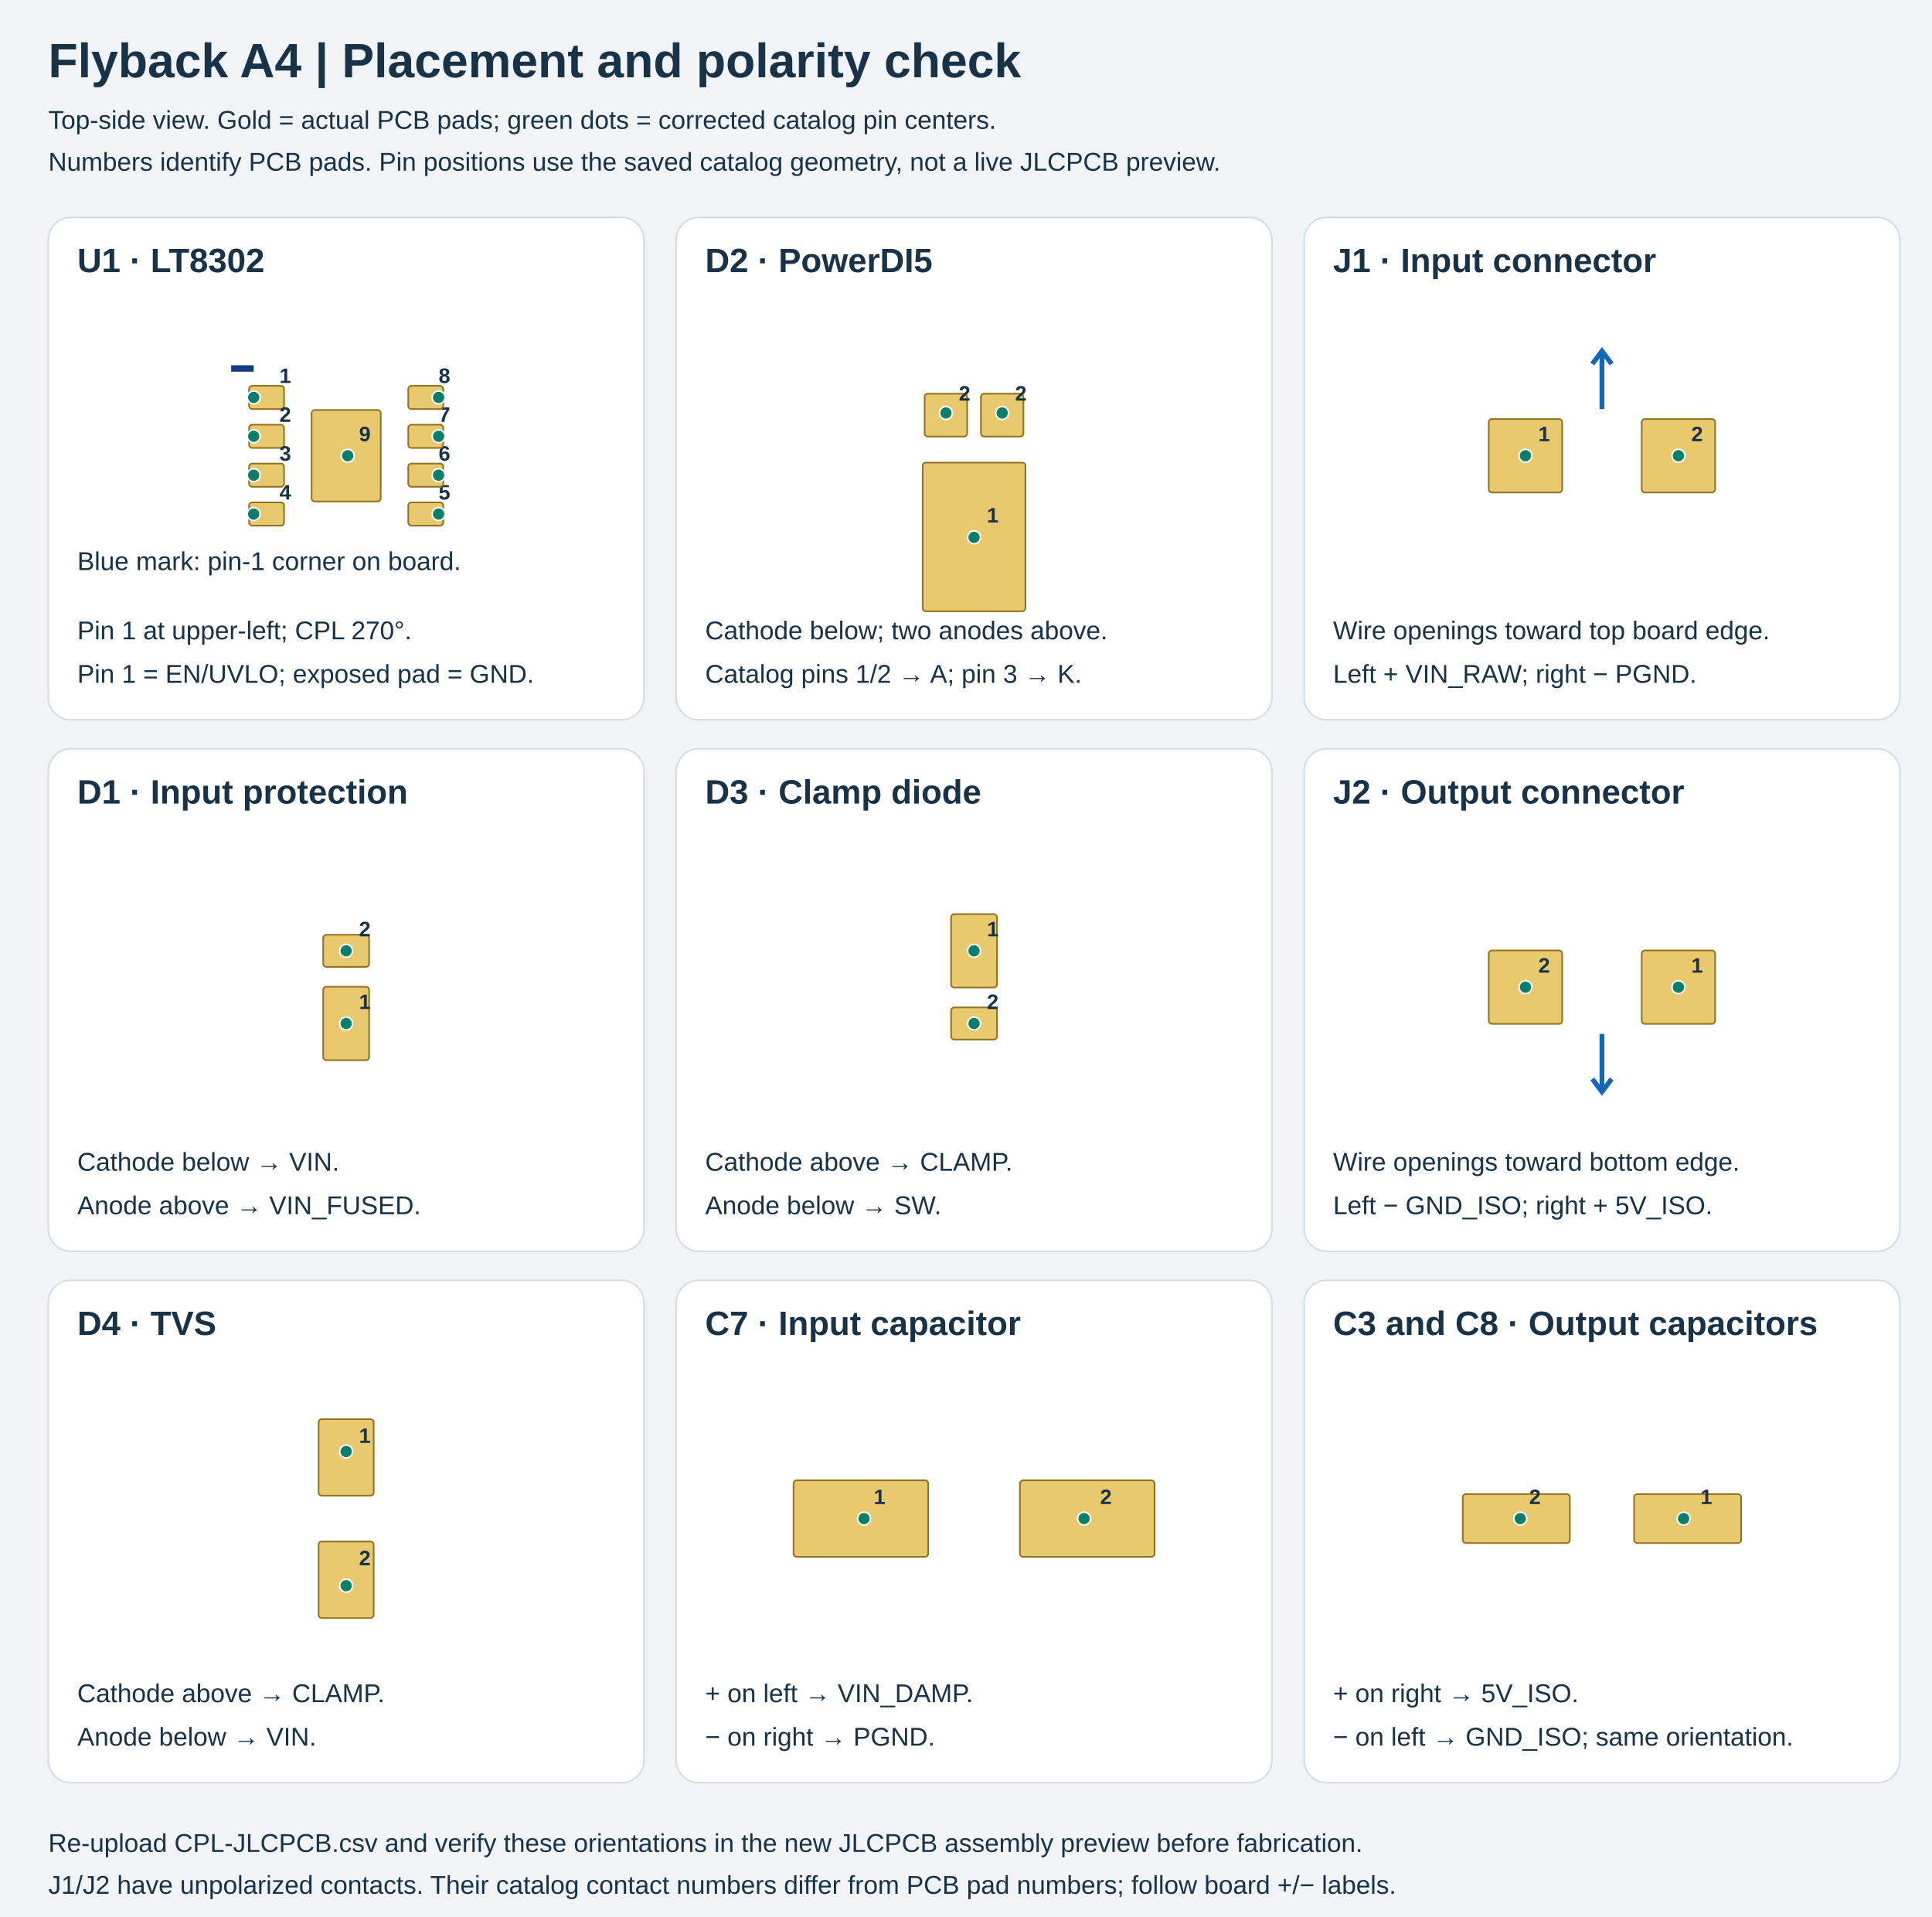
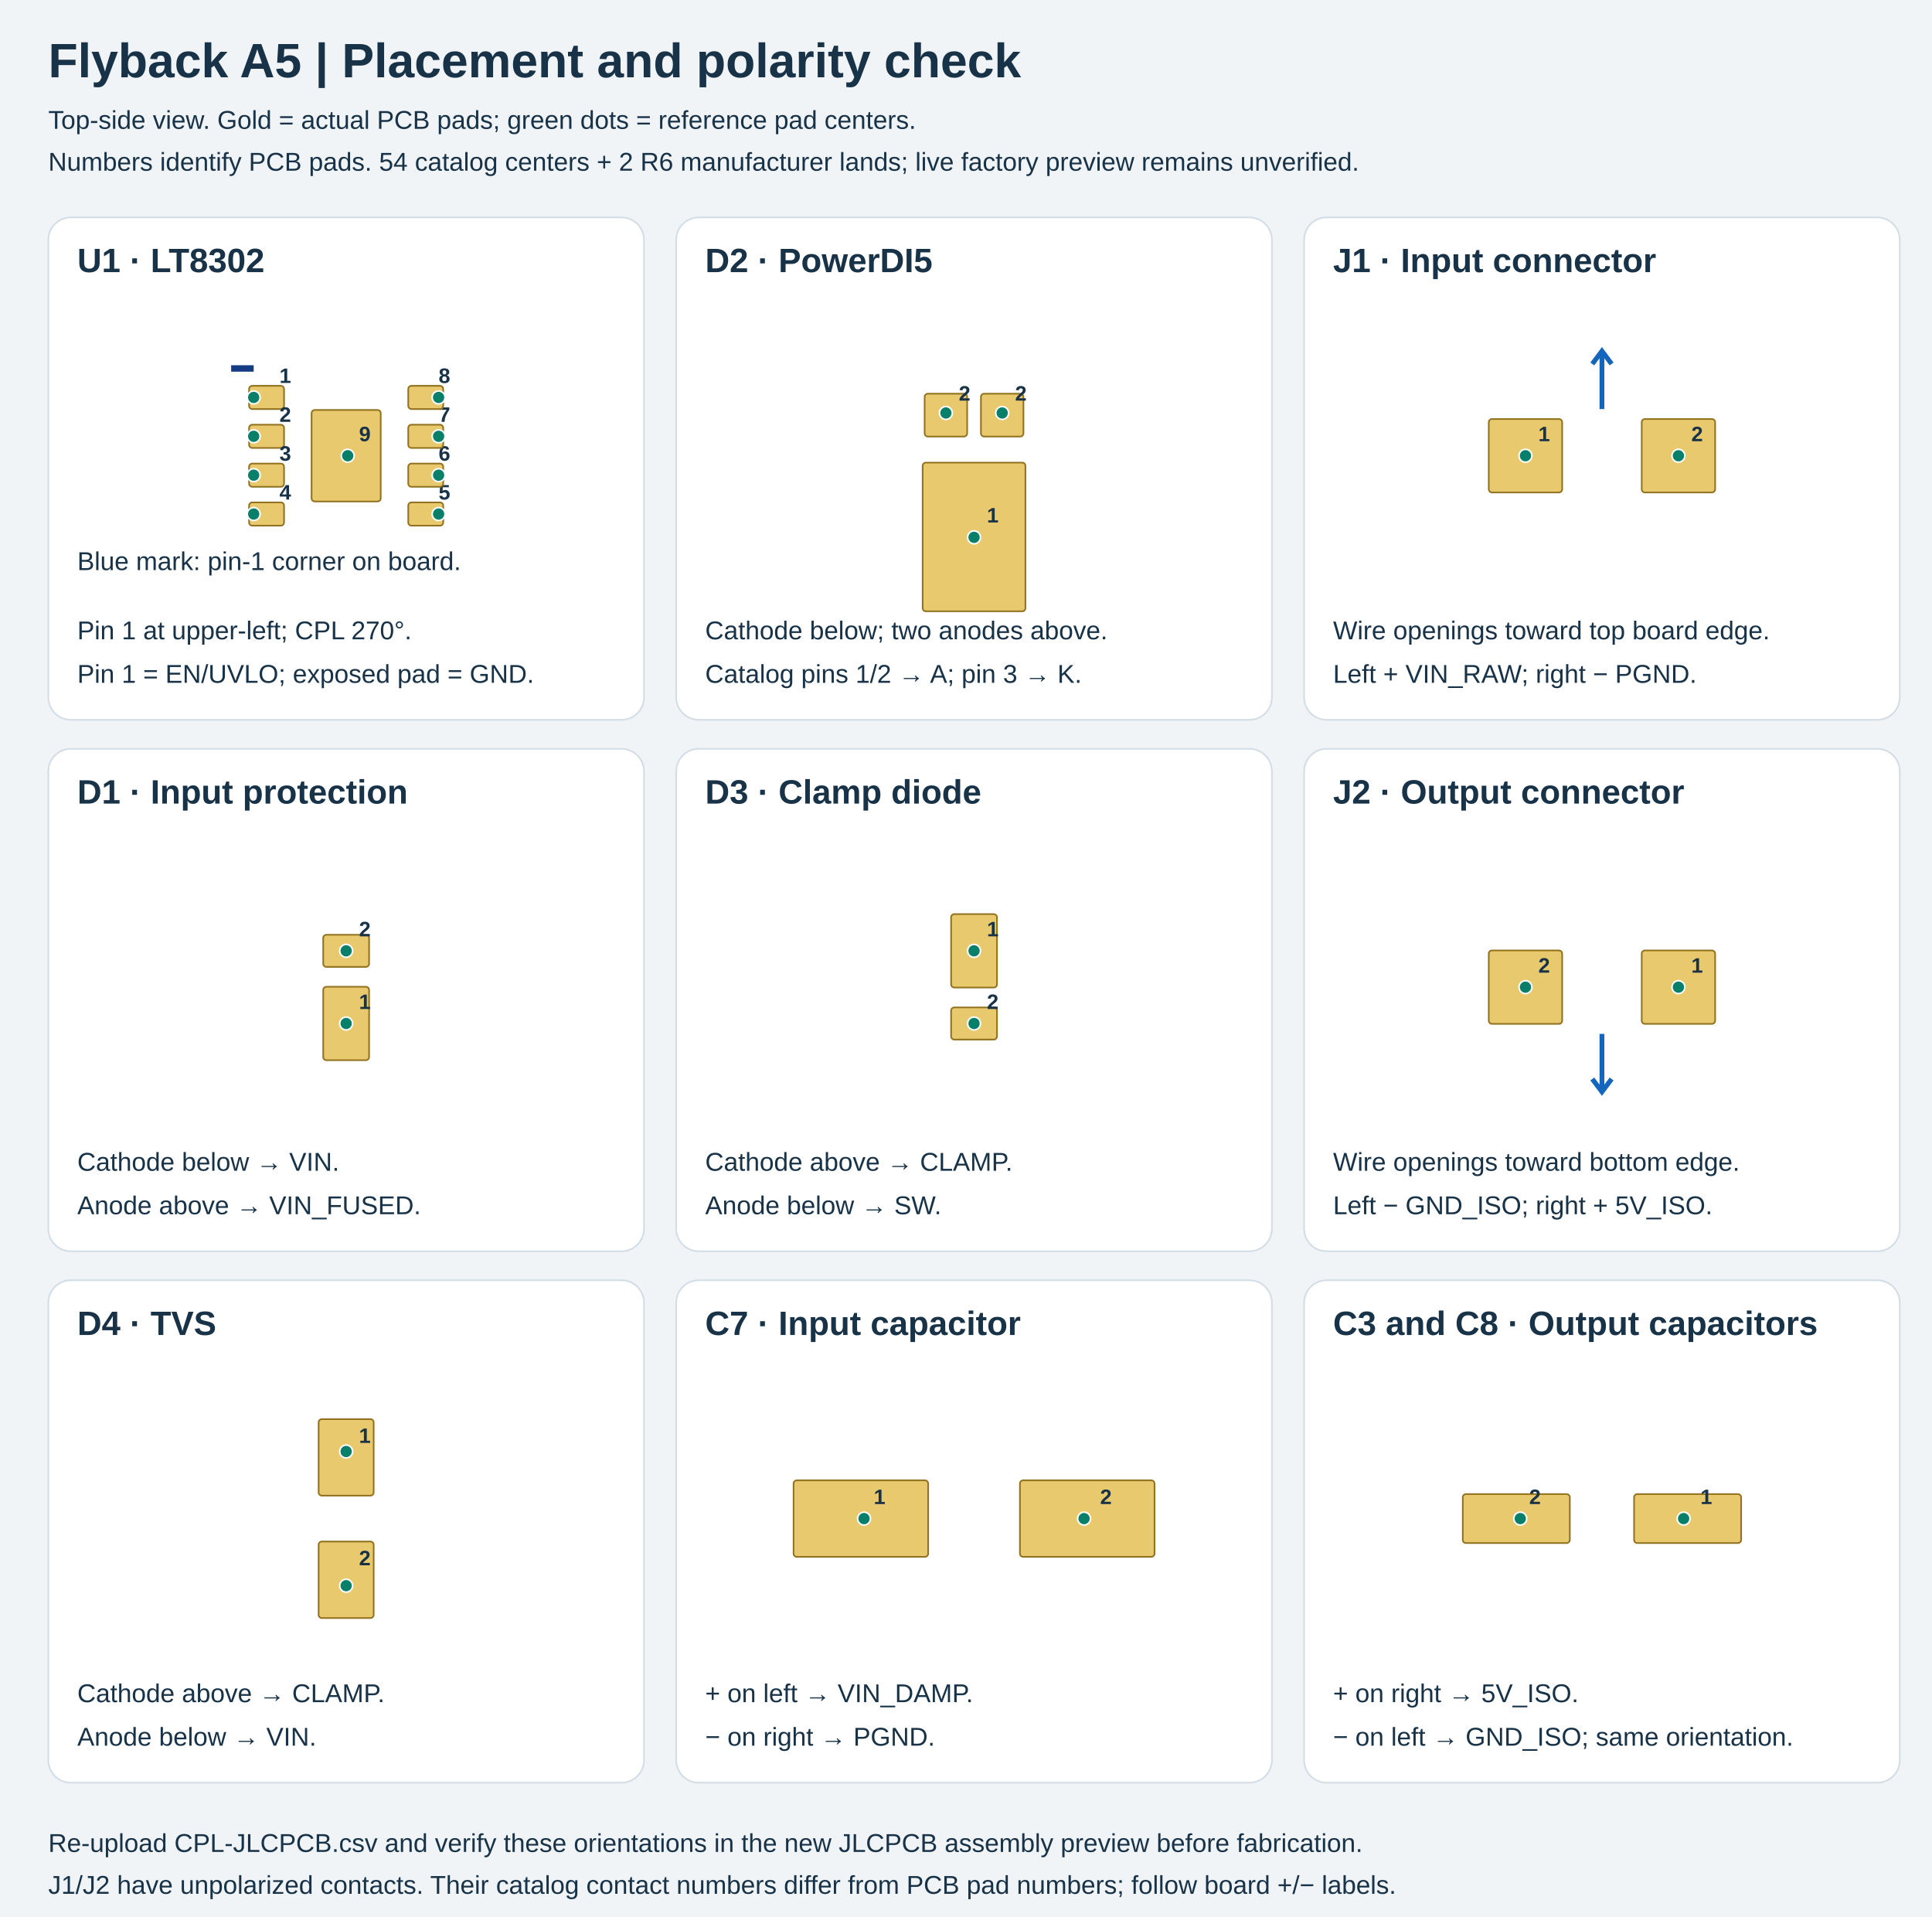
<svg xmlns="http://www.w3.org/2000/svg" width="1200" height="1190" viewBox="0 0 1200 1190">
  <rect width="1200" height="1190" fill="#f0f4f7" />
  <style>text{font-family:Arial,sans-serif;fill:#183247}.title{font-size:30px;font-weight:700}.head{font-size:21px;font-weight:700}.small{font-size:16px}.pin{font-size:13px;font-weight:700}</style>
-   <text x="30" y="48" class="title">Flyback A4 | Placement and polarity check</text>
-   <text x="30" y="80" class="small">Top-side view. Gold = actual PCB pads; green dots = corrected catalog pin centers.</text>
-   <text x="30" y="106" class="small">Numbers identify PCB pads. Pin positions use the saved catalog geometry, not a live JLCPCB preview.</text>
+   <text x="30" y="48" class="title">Flyback A5 | Placement and polarity check</text>
+   <text x="30" y="80" class="small">Top-side view. Gold = actual PCB pads; green dots = reference pad centers.</text>
+   <text x="30" y="106" class="small">Numbers identify PCB pads. 54 catalog centers + 2 R6 manufacturer lands; live factory preview remains unverified.</text>
  <rect x="30" y="135" width="370" height="312" rx="14" fill="white" stroke="#d2dde6" />
  <text x="48" y="169" class="head">U1 · LT8302</text>
  <rect x="154.71" y="239.58" width="21.72" height="14.44" rx="2" fill="#e9c96d" stroke="#927220" transform="rotate(-0.00 165.57 246.80)" />
  <text x="173.571" y="237.805" class="pin">1</text>
  <rect x="154.71" y="263.72" width="21.72" height="14.44" rx="2" fill="#e9c96d" stroke="#927220" transform="rotate(-0.00 165.57 270.94)" />
  <text x="173.571" y="261.935" class="pin">2</text>
  <rect x="154.71" y="287.85" width="21.72" height="14.44" rx="2" fill="#e9c96d" stroke="#927220" transform="rotate(-0.00 165.57 295.07)" />
  <text x="173.571" y="286.065" class="pin">3</text>
  <rect x="154.71" y="311.98" width="21.72" height="14.44" rx="2" fill="#e9c96d" stroke="#927220" transform="rotate(-0.00 165.57 319.20)" />
  <text x="173.571" y="310.195" class="pin">4</text>
  <rect x="253.57" y="311.98" width="21.72" height="14.44" rx="2" fill="#e9c96d" stroke="#927220" transform="rotate(-0.00 264.43 319.20)" />
  <text x="272.429" y="310.195" class="pin">5</text>
  <rect x="253.57" y="287.85" width="21.72" height="14.44" rx="2" fill="#e9c96d" stroke="#927220" transform="rotate(-0.00 264.43 295.07)" />
  <text x="272.429" y="286.065" class="pin">6</text>
  <rect x="253.57" y="263.72" width="21.72" height="14.44" rx="2" fill="#e9c96d" stroke="#927220" transform="rotate(-0.00 264.43 270.94)" />
  <text x="272.429" y="261.935" class="pin">7</text>
  <rect x="253.57" y="239.58" width="21.72" height="14.44" rx="2" fill="#e9c96d" stroke="#927220" transform="rotate(-0.00 264.43 246.80)" />
  <text x="272.429" y="237.805" class="pin">8</text>
  <rect x="193.53" y="254.59" width="42.94" height="56.81" rx="2" fill="#e9c96d" stroke="#927220" transform="rotate(-0.00 215.00 283.00)" />
  <text x="223.0" y="274.0" class="pin">9</text>
  <circle cx="215.97" cy="283.00" r="4" fill="#087f69" stroke="white" stroke-width="1" />
  <circle cx="272.43" cy="319.20" r="4" fill="#087f69" stroke="white" stroke-width="1" />
  <circle cx="272.43" cy="295.07" r="4" fill="#087f69" stroke="white" stroke-width="1" />
  <circle cx="272.43" cy="270.93" r="4" fill="#087f69" stroke="white" stroke-width="1" />
  <circle cx="272.43" cy="246.80" r="4" fill="#087f69" stroke="white" stroke-width="1" />
  <circle cx="157.57" cy="319.20" r="4" fill="#087f69" stroke="white" stroke-width="1" />
  <circle cx="157.57" cy="295.07" r="4" fill="#087f69" stroke="white" stroke-width="1" />
  <circle cx="157.57" cy="270.93" r="4" fill="#087f69" stroke="white" stroke-width="1" />
  <circle cx="157.57" cy="246.80" r="4" fill="#087f69" stroke="white" stroke-width="1" />
  <path d="M143.57 228.80h14" stroke="#143b83" stroke-width="4" />
  <text x="48" y="354" class="small">Blue mark: pin-1 corner on board.</text>
  <text x="48" y="397" class="small">Pin 1 at upper-left; CPL 270°.</text>
  <text x="48" y="424" class="small">Pin 1 = EN/UVLO; exposed pad = GND.</text>
  <rect x="420" y="135" width="370" height="312" rx="14" fill="white" stroke="#d2dde6" />
  <text x="438" y="169" class="head">D2 · PowerDI5</text>
  <rect x="558.83" y="301.52" width="92.34" height="63.84" rx="2" fill="#e9c96d" stroke="#927220" transform="rotate(-270.00 605.00 333.44)" />
  <text x="613.0" y="324.439" class="pin">1</text>
  <rect x="574.22" y="244.58" width="26.60" height="26.41" rx="2" fill="#e9c96d" stroke="#927220" transform="rotate(-270.00 587.52 257.78)" />
  <text x="595.52" y="248.781" class="pin">2</text>
  <rect x="609.18" y="244.58" width="26.60" height="26.41" rx="2" fill="#e9c96d" stroke="#927220" transform="rotate(-270.00 622.48 257.78)" />
  <text x="630.48" y="248.781" class="pin">2</text>
  <circle cx="622.48" cy="256.45" r="4" fill="#087f69" stroke="white" stroke-width="1" />
  <circle cx="587.52" cy="256.45" r="4" fill="#087f69" stroke="white" stroke-width="1" />
  <circle cx="605.00" cy="333.67" r="4" fill="#087f69" stroke="white" stroke-width="1" />
  <text x="438" y="397" class="small">Cathode below; two anodes above.</text>
  <text x="438" y="424" class="small">Catalog pins 1/2 → A; pin 3 → K.</text>
  <rect x="810" y="135" width="370" height="312" rx="14" fill="white" stroke="#d2dde6" />
  <text x="828" y="169" class="head">J1 · Input connector</text>
  <rect x="924.70" y="260.20" width="45.60" height="45.60" rx="2" fill="#e9c96d" stroke="#927220" transform="rotate(-0.00 947.50 283.00)" />
  <text x="955.5" y="274.0" class="pin">1</text>
  <rect x="1019.70" y="260.20" width="45.60" height="45.60" rx="2" fill="#e9c96d" stroke="#927220" transform="rotate(-0.00 1042.50 283.00)" />
  <text x="1050.5" y="274.0" class="pin">2</text>
  <circle cx="1042.50" cy="283.00" r="4" fill="#087f69" stroke="white" stroke-width="1" />
  <circle cx="947.50" cy="283.00" r="4" fill="#087f69" stroke="white" stroke-width="1" />
  <path d="M995 254V218m-6 8l6 -8l6 8" fill="none" stroke="#1466bc" stroke-width="3" />
  <text x="828" y="397" class="small">Wire openings toward top board edge.</text>
  <text x="828" y="424" class="small">Left + VIN_RAW; right − PGND.</text>
  <rect x="30" y="465" width="370" height="312" rx="14" fill="white" stroke="#d2dde6" />
  <text x="48" y="499" class="head">D1 · Input protection</text>
  <rect x="192.20" y="621.31" width="45.60" height="28.50" rx="2" fill="#e9c96d" stroke="#927220" transform="rotate(-270.00 215.00 635.56)" />
  <text x="223.0" y="626.562" class="pin">1</text>
  <rect x="205.03" y="576.19" width="19.95" height="28.50" rx="2" fill="#e9c96d" stroke="#927220" transform="rotate(-270.00 215.00 590.44)" />
  <text x="223.0" y="581.438" class="pin">2</text>
  <circle cx="215.00" cy="635.56" r="4" fill="#087f69" stroke="white" stroke-width="1" />
  <circle cx="215.00" cy="590.44" r="4" fill="#087f69" stroke="white" stroke-width="1" />
  <text x="48" y="727" class="small">Cathode below → VIN.</text>
  <text x="48" y="754" class="small">Anode above → VIN_FUSED.</text>
  <rect x="420" y="465" width="370" height="312" rx="14" fill="white" stroke="#d2dde6" />
  <text x="438" y="499" class="head">D3 · Clamp diode</text>
  <rect x="582.20" y="576.19" width="45.60" height="28.50" rx="2" fill="#e9c96d" stroke="#927220" transform="rotate(-90.00 605.00 590.44)" />
  <text x="613.0" y="581.438" class="pin">1</text>
  <rect x="595.02" y="621.31" width="19.95" height="28.50" rx="2" fill="#e9c96d" stroke="#927220" transform="rotate(-90.00 605.00 635.56)" />
  <text x="613.0" y="626.562" class="pin">2</text>
  <circle cx="605.00" cy="590.44" r="4" fill="#087f69" stroke="white" stroke-width="1" />
  <circle cx="605.00" cy="635.56" r="4" fill="#087f69" stroke="white" stroke-width="1" />
  <text x="438" y="727" class="small">Cathode above → CLAMP.</text>
  <text x="438" y="754" class="small">Anode below → SW.</text>
  <rect x="810" y="465" width="370" height="312" rx="14" fill="white" stroke="#d2dde6" />
  <text x="828" y="499" class="head">J2 · Output connector</text>
  <rect x="1019.70" y="590.20" width="45.60" height="45.60" rx="2" fill="#e9c96d" stroke="#927220" transform="rotate(-180.00 1042.50 613.00)" />
  <text x="1050.5" y="604.0" class="pin">1</text>
  <rect x="924.70" y="590.20" width="45.60" height="45.60" rx="2" fill="#e9c96d" stroke="#927220" transform="rotate(-180.00 947.50 613.00)" />
  <text x="955.5" y="604.0" class="pin">2</text>
  <circle cx="947.50" cy="613.00" r="4" fill="#087f69" stroke="white" stroke-width="1" />
  <circle cx="1042.50" cy="613.00" r="4" fill="#087f69" stroke="white" stroke-width="1" />
  <path d="M995 642V678m-6 -8l6 8l6 -8" fill="none" stroke="#1466bc" stroke-width="3" />
  <text x="828" y="727" class="small">Wire openings toward bottom edge.</text>
  <text x="828" y="754" class="small">Left − GND_ISO; right + 5V_ISO.</text>
  <rect x="30" y="795" width="370" height="312" rx="14" fill="white" stroke="#d2dde6" />
  <text x="48" y="829" class="head">D4 · TVS</text>
  <rect x="191.25" y="887.90" width="47.50" height="34.20" rx="2" fill="#e9c96d" stroke="#927220" transform="rotate(-270.00 215.00 905.00)" />
  <text x="223.0" y="896.0" class="pin">1</text>
  <rect x="191.25" y="963.90" width="47.50" height="34.20" rx="2" fill="#e9c96d" stroke="#927220" transform="rotate(-270.00 215.00 981.00)" />
  <text x="223.0" y="972.0" class="pin">2</text>
  <circle cx="215.00" cy="984.66" r="4" fill="#087f69" stroke="white" stroke-width="1" />
  <circle cx="215.00" cy="901.34" r="4" fill="#087f69" stroke="white" stroke-width="1" />
  <text x="48" y="1057" class="small">Cathode above → CLAMP.</text>
  <text x="48" y="1084" class="small">Anode below → VIN.</text>
  <rect x="420" y="795" width="370" height="312" rx="14" fill="white" stroke="#d2dde6" />
  <text x="438" y="829" class="head">C7 · Input capacitor</text>
  <rect x="492.90" y="919.25" width="83.60" height="47.50" rx="2" fill="#e9c96d" stroke="#927220" transform="rotate(-0.00 534.70 943.00)" />
  <text x="542.7" y="934.0" class="pin">1</text>
  <rect x="633.50" y="919.25" width="83.60" height="47.50" rx="2" fill="#e9c96d" stroke="#927220" transform="rotate(-0.00 675.30 943.00)" />
  <text x="683.3" y="934.0" class="pin">2</text>
  <circle cx="673.33" cy="943.00" r="4" fill="#087f69" stroke="white" stroke-width="1" />
  <circle cx="536.67" cy="943.00" r="4" fill="#087f69" stroke="white" stroke-width="1" />
  <text x="438" y="1057" class="small">+ on left → VIN_DAMP.</text>
  <text x="438" y="1084" class="small">− on right → PGND.</text>
  <rect x="810" y="795" width="370" height="312" rx="14" fill="white" stroke="#d2dde6" />
  <text x="828" y="829" class="head">C3 and C8 · Output capacitors</text>
  <rect x="1014.95" y="927.80" width="66.50" height="30.40" rx="2" fill="#e9c96d" stroke="#927220" transform="rotate(-180.00 1048.20 943.00)" />
  <text x="1056.2" y="934.0" class="pin">1</text>
  <rect x="908.55" y="927.80" width="66.50" height="30.40" rx="2" fill="#e9c96d" stroke="#927220" transform="rotate(-180.00 941.80 943.00)" />
  <text x="949.8" y="934.0" class="pin">2</text>
  <circle cx="1045.73" cy="943.00" r="4" fill="#087f69" stroke="white" stroke-width="1" />
  <circle cx="944.27" cy="943.00" r="4" fill="#087f69" stroke="white" stroke-width="1" />
  <text x="828" y="1057" class="small">+ on right → 5V_ISO.</text>
  <text x="828" y="1084" class="small">− on left → GND_ISO; same orientation.</text>
  <text x="30" y="1150" class="small">Re-upload CPL-JLCPCB.csv and verify these orientations in the new JLCPCB assembly preview before fabrication.</text>
  <text x="30" y="1176" class="small">J1/J2 have unpolarized contacts. Their catalog contact numbers differ from PCB pad numbers; follow board +/− labels.</text>
</svg>
